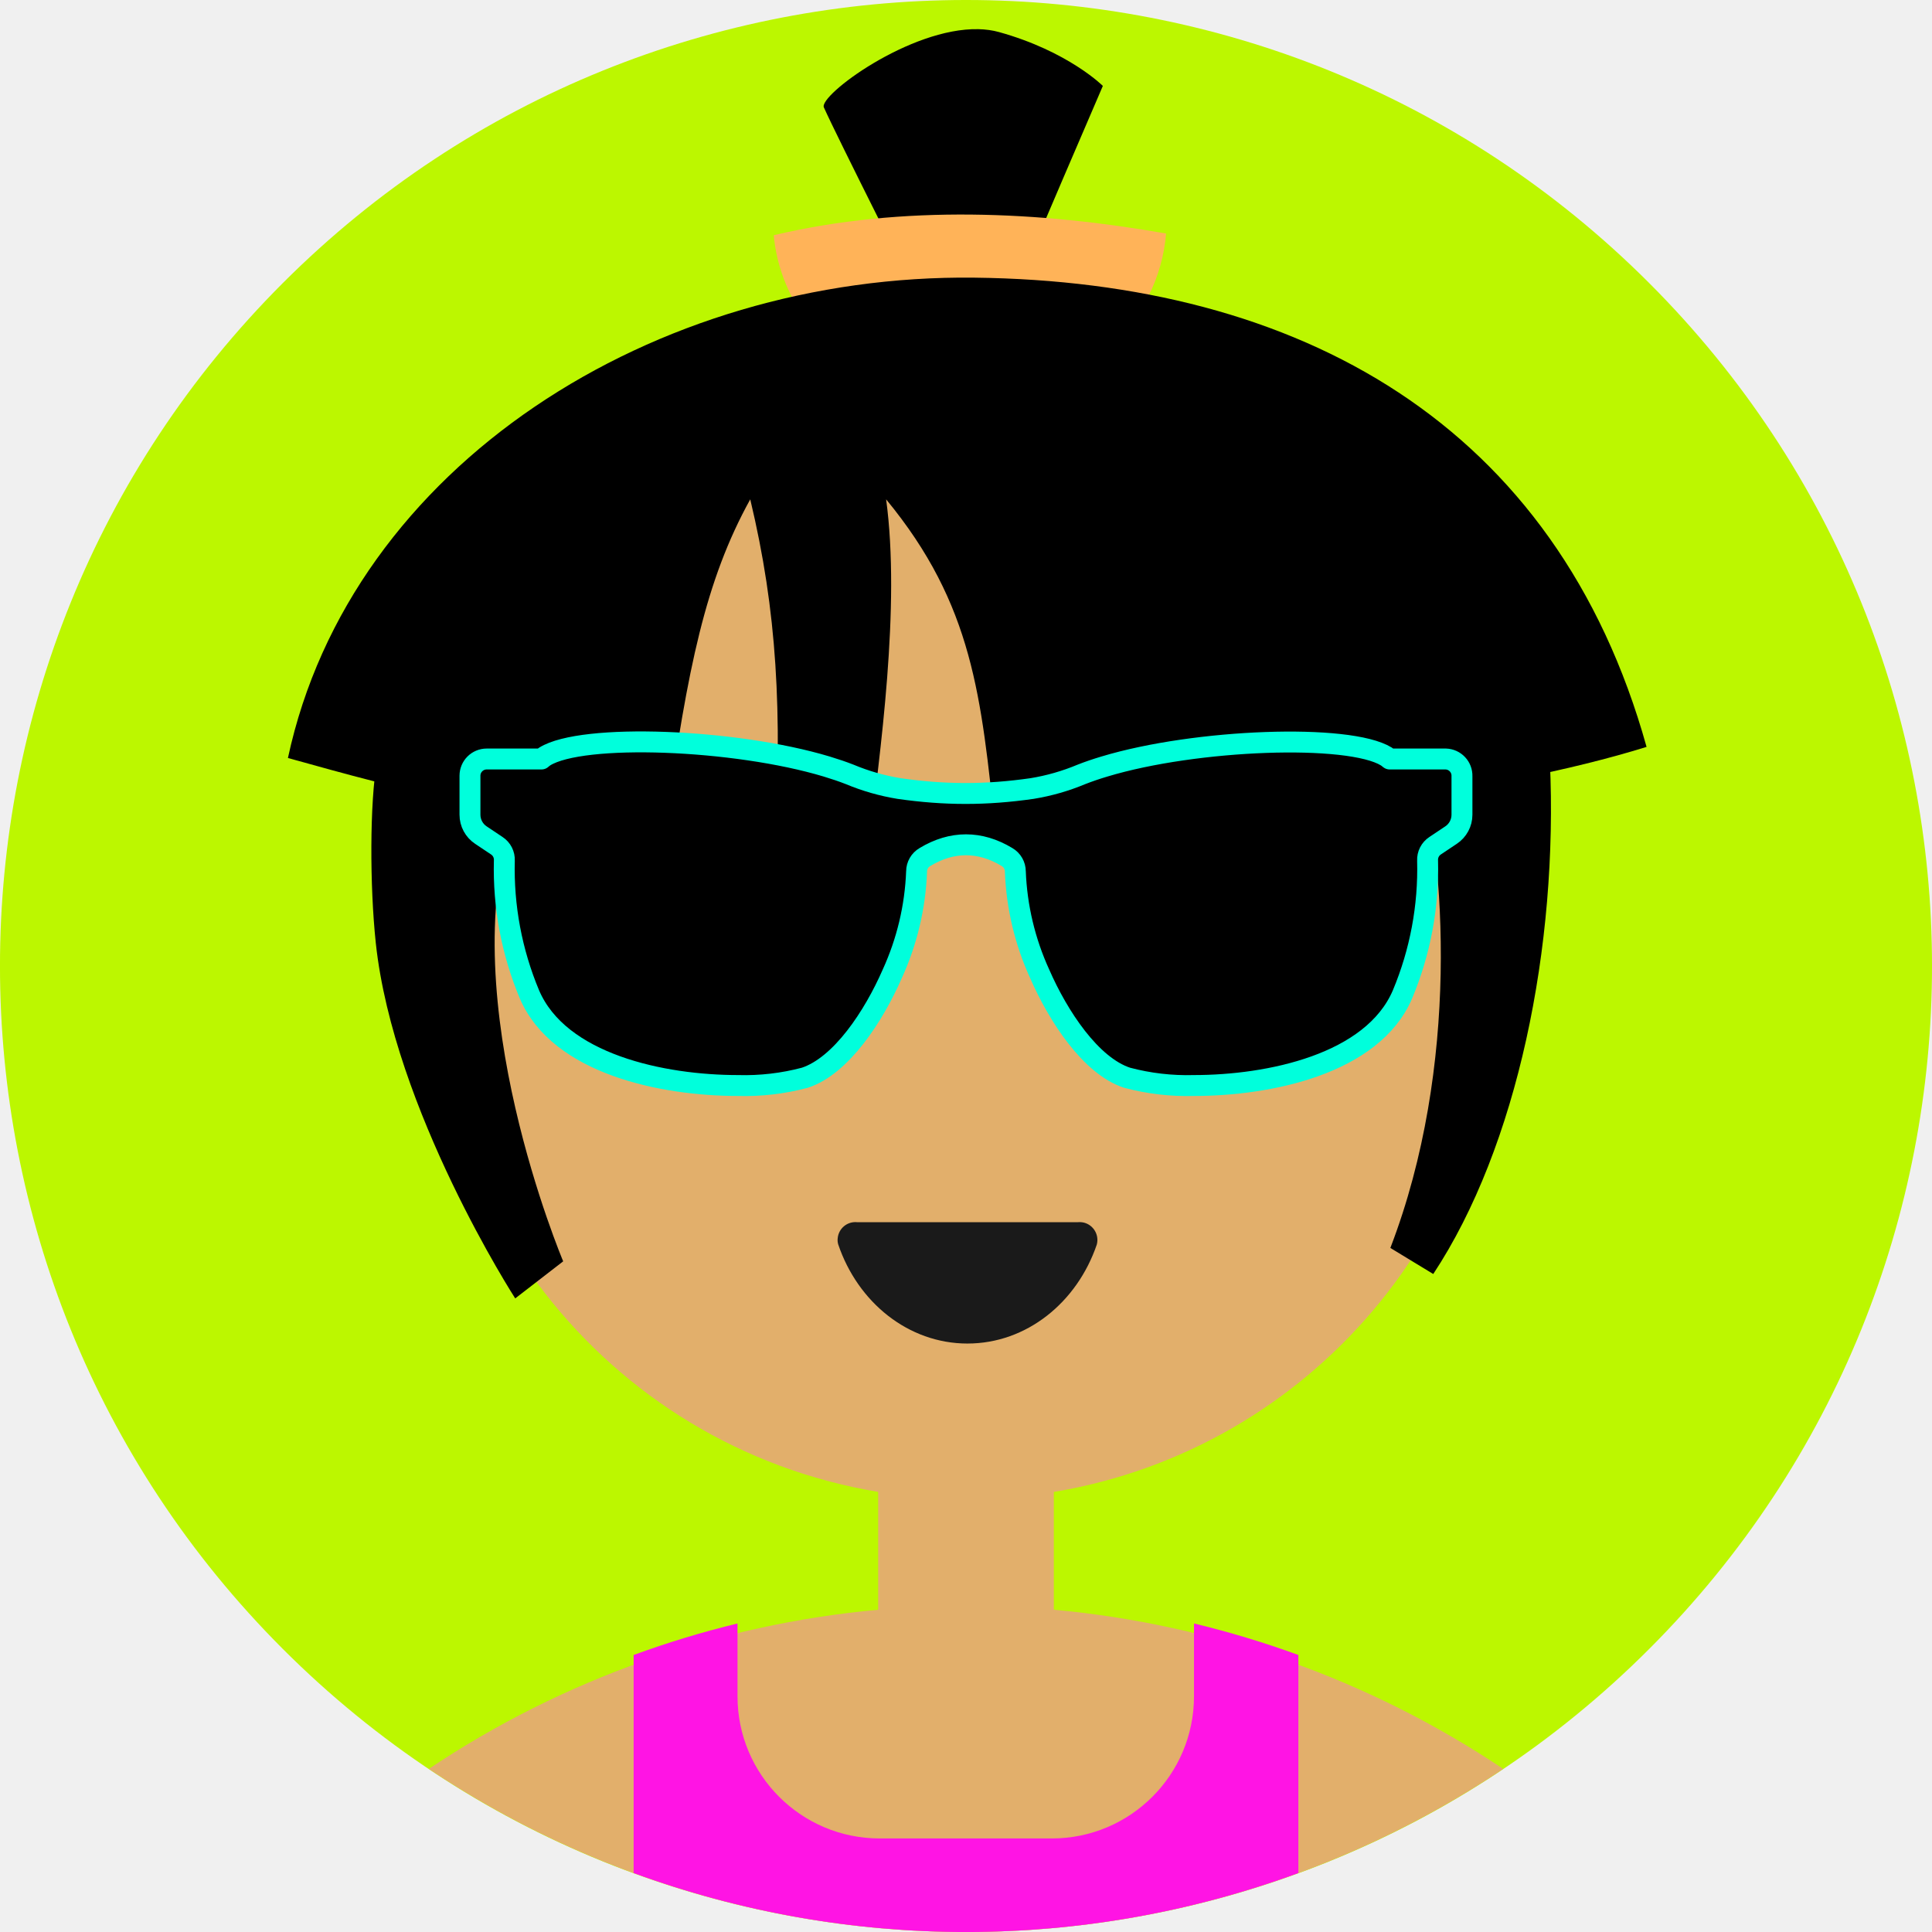
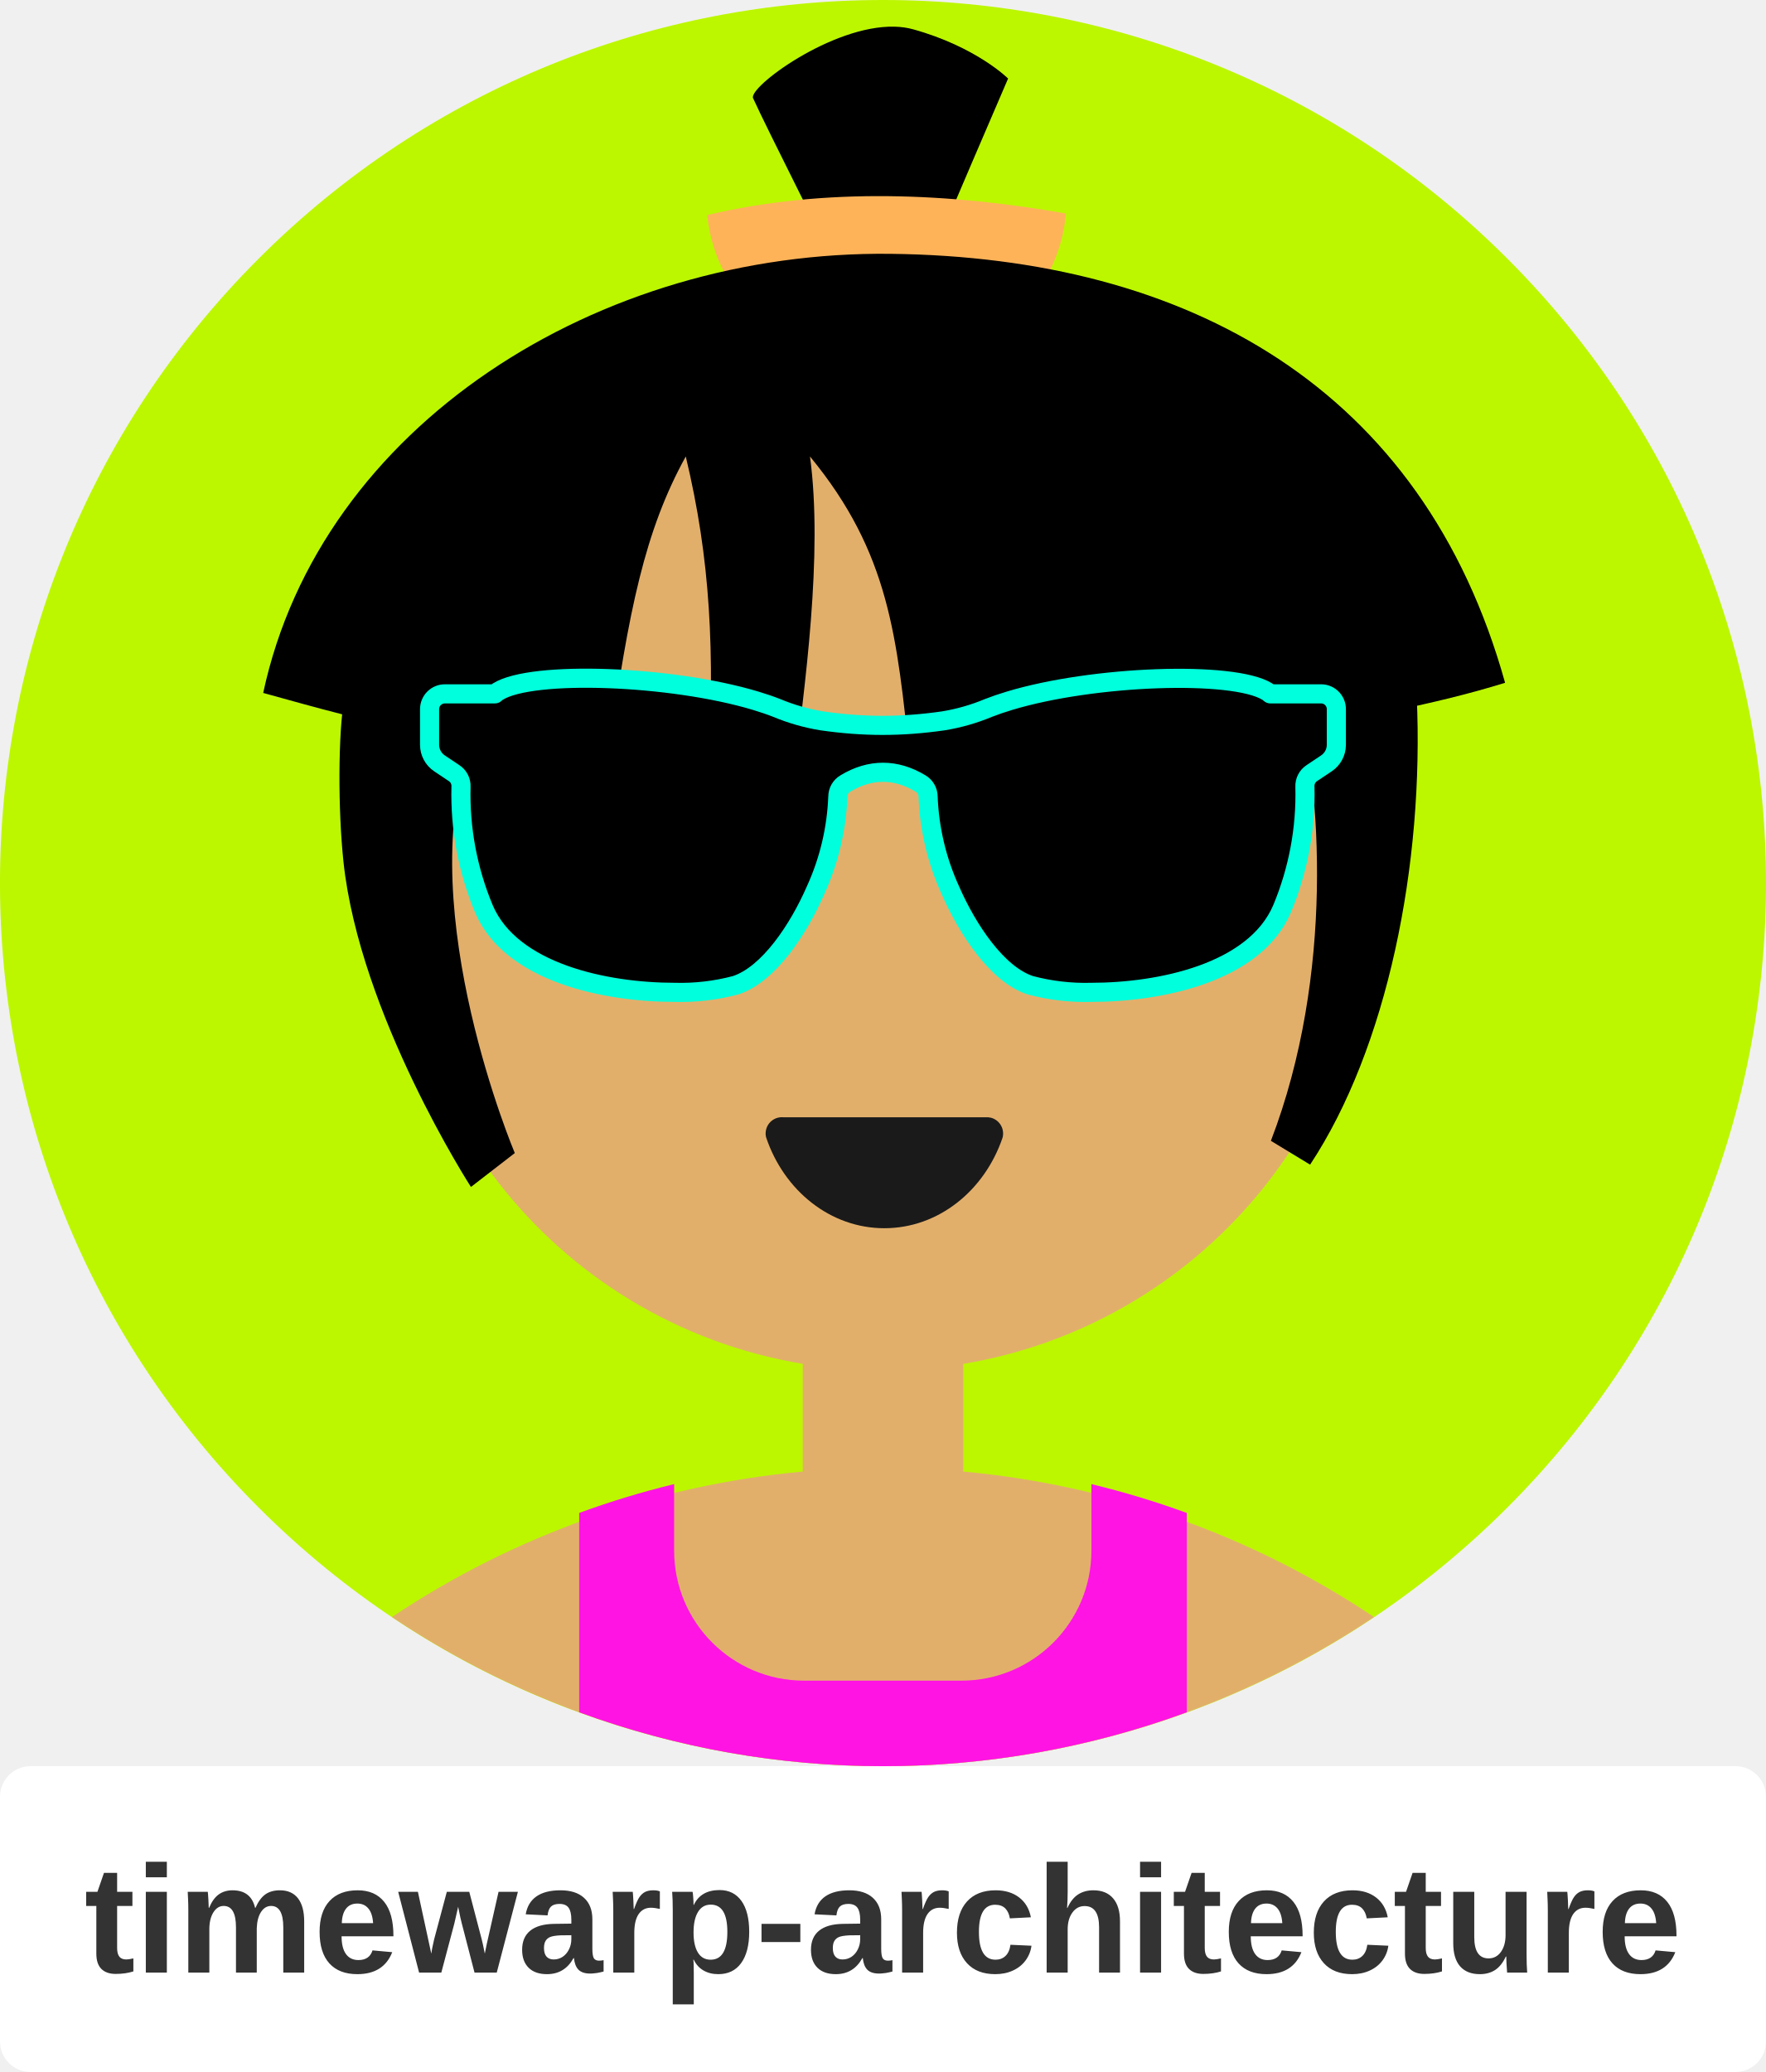
- <svg xmlns="http://www.w3.org/2000/svg" viewBox="0 0 231 231">
+ <svg xmlns="http://www.w3.org/2000/svg" viewBox="0 0 231 271">
  <path d="M33.83,33.83a115.5,115.5,0,1,1,0,163.34,115.49,115.49,0,0,1,0-163.34Z" style="fill:#bcf700;" />
  <path d="m115.5 51.75a63.75 63.75 0 0 0-10.5 126.63v14.09a115.5 115.5 0 0 0-53.729 19.027 115.5 115.5 0 0 0 128.46 0 115.5 115.5 0 0 0-53.729-19.029v-14.084a63.75 63.75 0 0 0 53.25-62.881 63.75 63.75 0 0 0-63.65-63.75 63.75 63.75 0 0 0-0.1 0z" style="fill:#E2AF6B;" />
  <path d="m88.18 194.11c-4.208 1.021-8.354 2.279-12.42 3.769v26.072a115.5 115.5 0 0 0 79.48 0v-26.072c-4.086-1.49-8.253-2.749-12.48-3.769v8.705c0 9.389-7.611 17-17 17h-20.58c-9.389 0-17-7.611-17-17v-8.705z" style="fill:#ff14e4;" />
  <path d="m169.65 90.998c3.137 11.94 4.937 36.484-3.412 58.213l5.129 3.116c10.044-15.199 14.959-39.163 13.943-61.33z" style="fill:#000;" />
  <path d="m45.081 90.989c-0.881 4.93-0.875 14.953-0.15 21.75 2.132 19.98 16.671 42.505 16.671 42.505l5.735-4.433s-13.244-31.348-6.057-52.751c0.521-1.552 0.956-2.916 1.346-4.184z" style="fill:#000;" />
  <path d="m117 3.488c-8.214-0.199-19.13 7.933-18.494 9.352 1.621 3.619 11.176 22.55 11.889 23.963h10.148c2.602-6.31 11.32-26.531 11.32-26.531s-4.138-4.138-12.416-6.438c-0.776-0.216-1.598-0.325-2.447-0.346z" style="fill:#000;" />
  <path d="m115.95 4.543c-3.156 0-6.312 0.575-9.216 1.715-5.808 2.282-10.532 6.808-12.779 12.245v-5e-3c-1.817 4.397-2.023 9.344-0.581 13.857 0.694 2.169 1.769 4.23 3.153 6.097h38.893c0.71-0.958 1.344-1.964 1.879-3.014 2.681-5.267 2.93-11.542 0.673-16.975-2.257-5.434-6.989-9.952-12.802-12.224-2.906-1.133-6.063-1.699-9.22-1.696z" style="fill:none;" />
  <path d="m92.512 28.125c0.134 1.432 0.419 2.851 0.86 4.231 1.443 4.513 4.528 8.565 8.641 11.353 4.114 2.787 9.231 4.291 14.336 4.216 5.105-0.076 10.168-1.733 14.181-4.642 2.875-2.083 5.213-4.793 6.766-7.845 1.2-2.359 1.909-4.919 2.127-7.516-15.037-2.641-31.421-3.467-46.912 0.203z" style="fill:#ffb358;" />
  <path d="m34.426 90.63c14.714 4.078 22.683 6.409 45.254 7.426 2.532-18.185 4.669-28.672 10.023-38.352 3.203 13.403 3.835 25.22 2.911 42.253l11.172-0.232c1.471-11.886 3.899-29.213 2.164-42.021 10.416 12.631 11.373 23.624 13.077 39.726 30.174-0.76 59.808-4.512 77.845-10.128-10.76-38.608-41.475-55.66-80.38-56.104-38.182-0.451-74.543 22.405-82.065 57.432z" style="fill:#000;" />
  <path d="m172.7 90.75h-6.54c-0.14-0.1-0.26-0.22-0.4-0.3-4.48-2.76-22.75-2.11-33.71 1.2-1 0.3-1.91 0.61-2.75 0.94-1.894 0.792-3.874 1.36-5.9 1.69-5.505 0.79-10.403 0.79-15.908 0-2.026-0.33-4.006-0.898-5.9-1.69-0.84-0.33-1.76-0.64-2.75-0.94-11-3.31-29.23-4-33.71-1.2-0.138 0.089-0.269 0.189-0.39 0.3h-6.55c-1.105 0-2 0.895-2 2v4.66c-0.001 0.982 0.491 1.899 1.31 2.44l1.9 1.27c0.592 0.389 0.935 1.062 0.9 1.77-0.142 5.485 0.881 10.939 3 16 3.58 8.38 16 10.9 24.93 10.9 2.698 0.077 5.392-0.236 8-0.93 4.35-1.43 8.24-7.36 10.45-12.42 1.761-3.851 2.749-8.009 2.91-12.24 7.3e-4 -0.714 0.382-1.373 1-1.73 3.228-1.951 6.58-1.951 9.808 0 0.618 0.357 0.999 1.016 1 1.73 0.161 4.231 1.149 8.389 2.91 12.24 2.21 5.06 6.1 11 10.45 12.42 2.608 0.694 5.302 1.007 8 0.93 8.92 0 21.35-2.52 24.93-10.9 2.119-5.061 3.142-10.515 3-16-0.035-0.708 0.308-1.381 0.9-1.77l1.9-1.27c0.819-0.541 1.311-1.458 1.31-2.44v-4.6c0.034-1.105-0.835-2.027-1.94-2.06z" style="fill:#000;stroke-linecap:round;stroke-linejoin:round;stroke-width:2.5;stroke:#00ffdc;" />
  <path d="m115.68 160.64c7.08 0 13.11-4.93 15.46-11.84a2.14 2.14 0 0 0-1.51-2.61 2.3 2.3 0 0 0-0.74-0.059h-26.42a2.12 2.12 0 0 0-2.31 1.91 1.85 1.85 0 0 0 0.059 0.74c2.34 6.93 8.38 11.86 15.46 11.86z" style="fill:#1a1a1a;" />
+   <rect x="0" y="231" width="231" height="40" fill="#FFFFFF" rx="4" ry="4" />
+   <text x="115.5" y="258" text-anchor="middle" font-family="Arial, Helvetica, sans-serif" font-size="20" font-weight="bold" fill="#333333">
+     timewarp-architecture
+   </text>
</svg>
